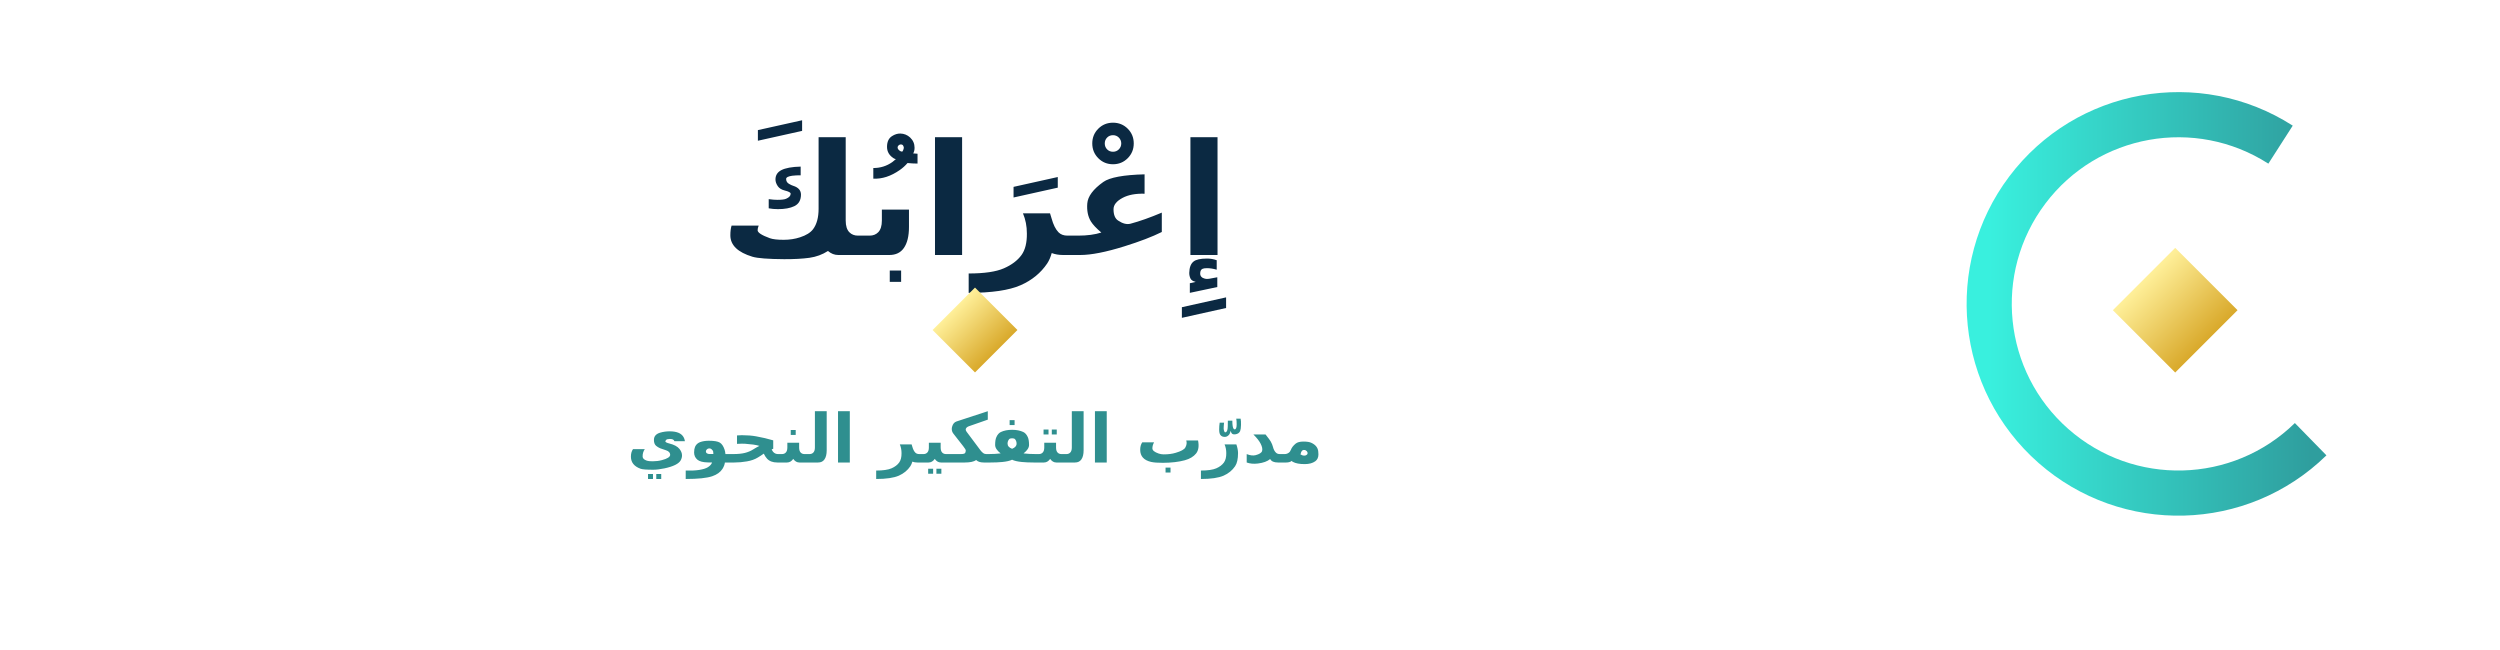
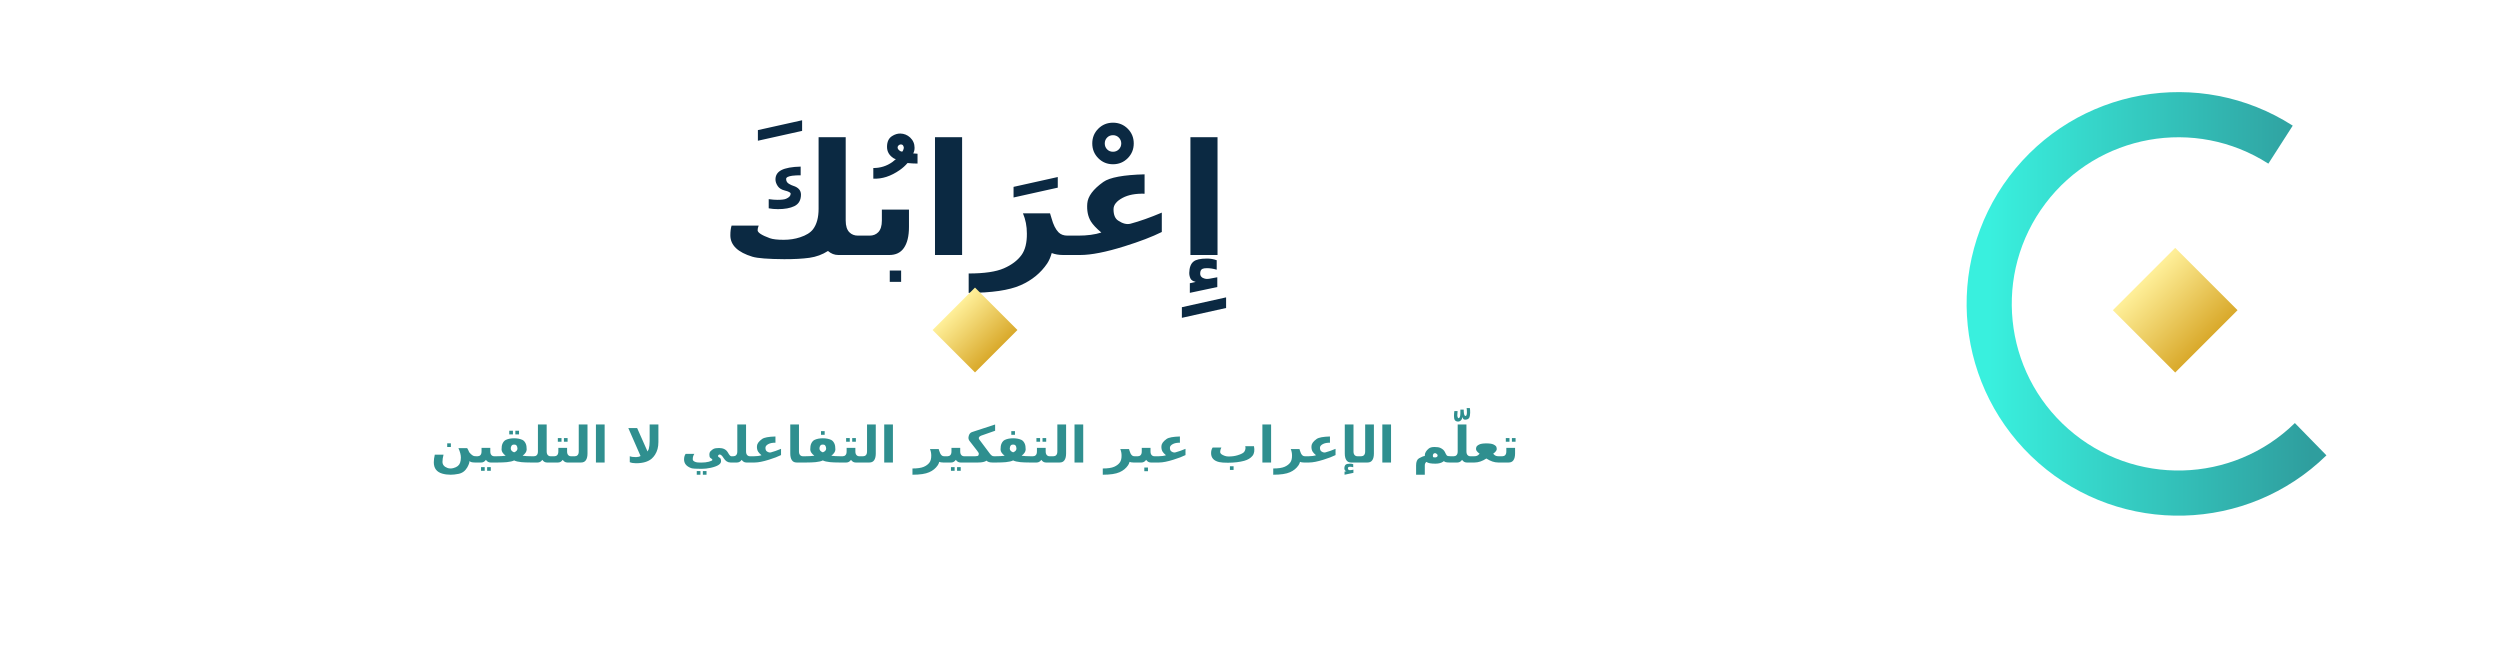
- <svg xmlns="http://www.w3.org/2000/svg" viewBox="0 0 1000 260" role="img" aria-label="إِعْرَابُكَ — مدرّب التفكير النحوي">
+ <svg xmlns="http://www.w3.org/2000/svg" viewBox="0 0 1000 260" role="img" aria-label="إِعْرَابُكَ — تعلّم الإعراب عبر التفكير التفاعلي لا التلقين">
  <defs>
    <linearGradient id="teal" x1="0" x2="1">
      <stop offset="0" stop-color="#39F0DE" />
      <stop offset="1" stop-color="#2F9E9E" />
    </linearGradient>
    <linearGradient id="gold" x1="0" x2="1">
      <stop offset="0" stop-color="#FFF09A" />
      <stop offset="1" stop-color="#D9A92B" />
    </linearGradient>
  </defs>
  <rect width="1000" height="260" fill="none" />
  <g transform="translate(760 14) scale(.43)" aria-hidden="true">
    <path d="M354 102 A176 176 0 1 0 382 376" fill="none" stroke="url(#teal)" stroke-width="42" stroke-linecap="butt" />
    <path d="M215 215h82v82h-82z" fill="url(#gold)" transform="rotate(45 256 256)" />
  </g>
  <text x="390" y="102" text-anchor="middle" direction="rtl" unicode-bidi="bidi-override" font-family="Segoe UI, Tahoma, Arial, sans-serif" font-size="62" font-weight="900" fill="#0B2942">إِعْرَابُكَ</text>
  <line x1="120" y1="132" x2="330" y2="132" stroke="url(#gold)" stroke-width="4" stroke-linecap="round" />
  <rect x="378" y="120" width="24" height="24" fill="url(#gold)" transform="rotate(45 390 132)" />
  <line x1="450" y1="132" x2="660" y2="132" stroke="url(#gold)" stroke-width="4" stroke-linecap="round" />
-   <text x="390" y="185" text-anchor="middle" direction="rtl" unicode-bidi="bidi-override" font-family="Segoe UI, Tahoma, Arial, sans-serif" font-size="27" font-weight="700" fill="#2F8F8F">مدرّب التفكير النحوي</text>
+   <text x="390" y="185" text-anchor="middle" direction="rtl" unicode-bidi="bidi-override" font-family="Segoe UI, Tahoma, Arial, sans-serif" font-size="20" font-weight="700" fill="#2F8F8F">تعلّم الإعراب عبر التفكير التفاعلي لا التلقين</text>
</svg>
